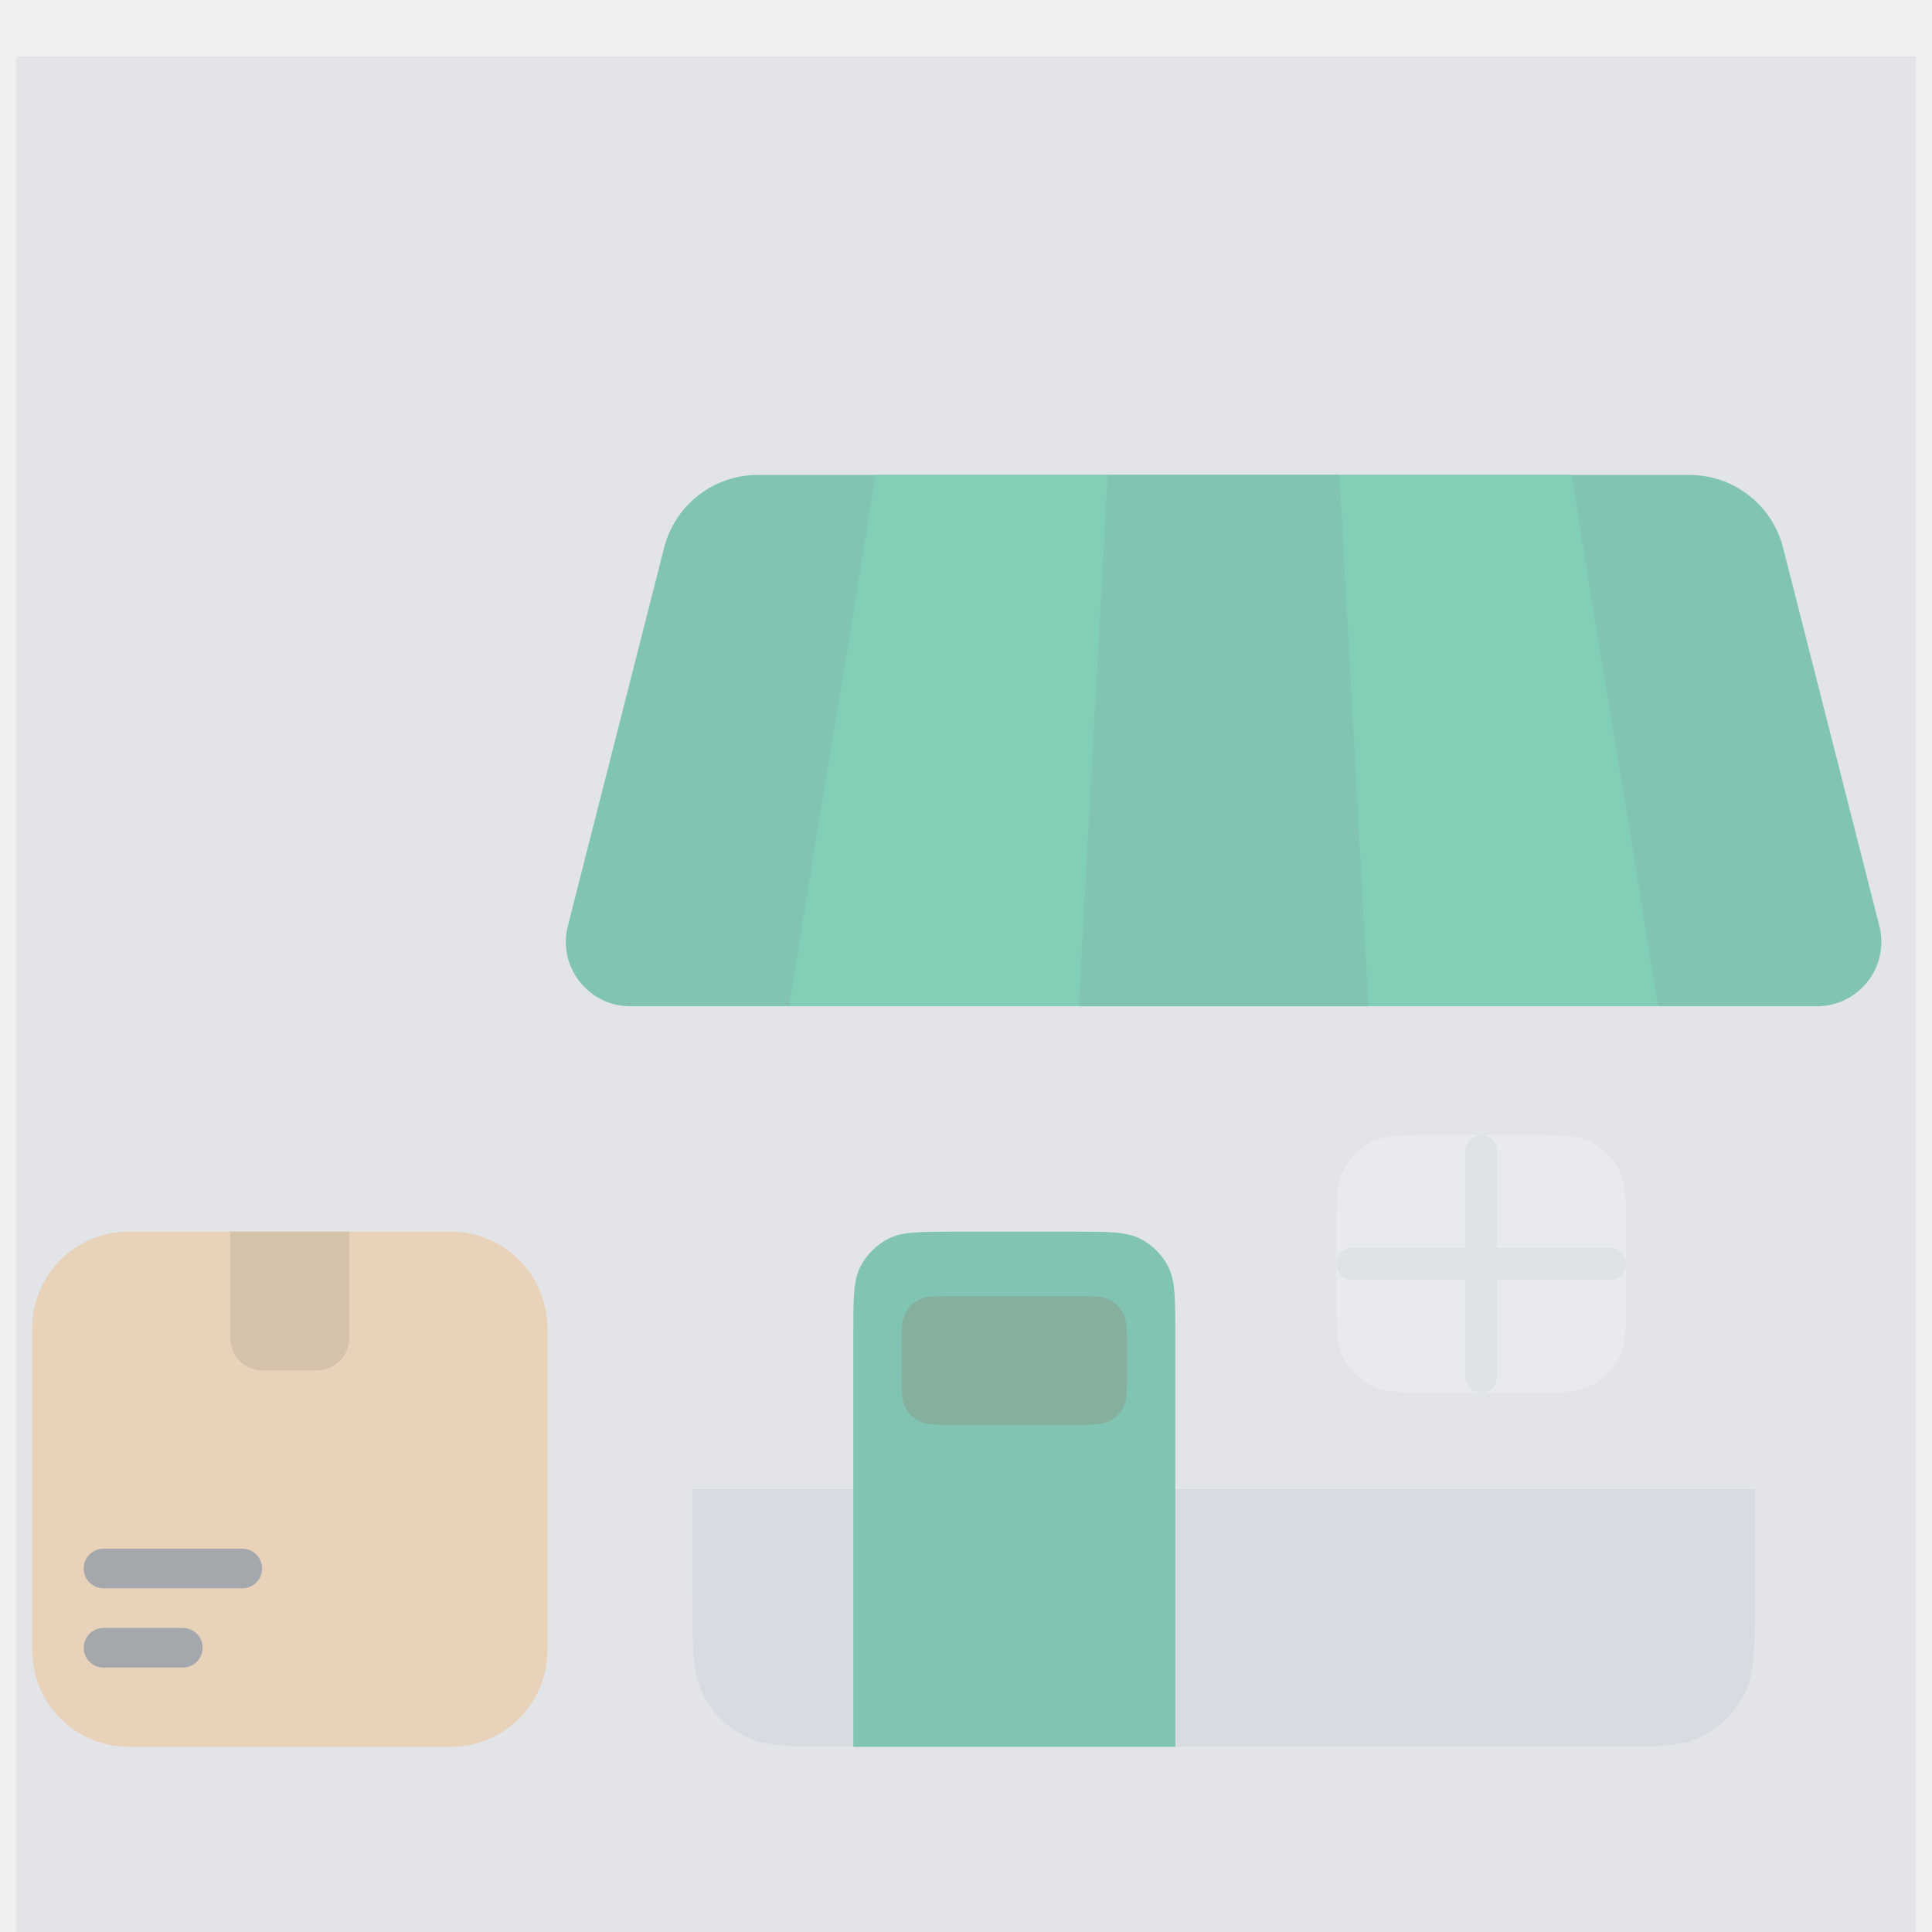
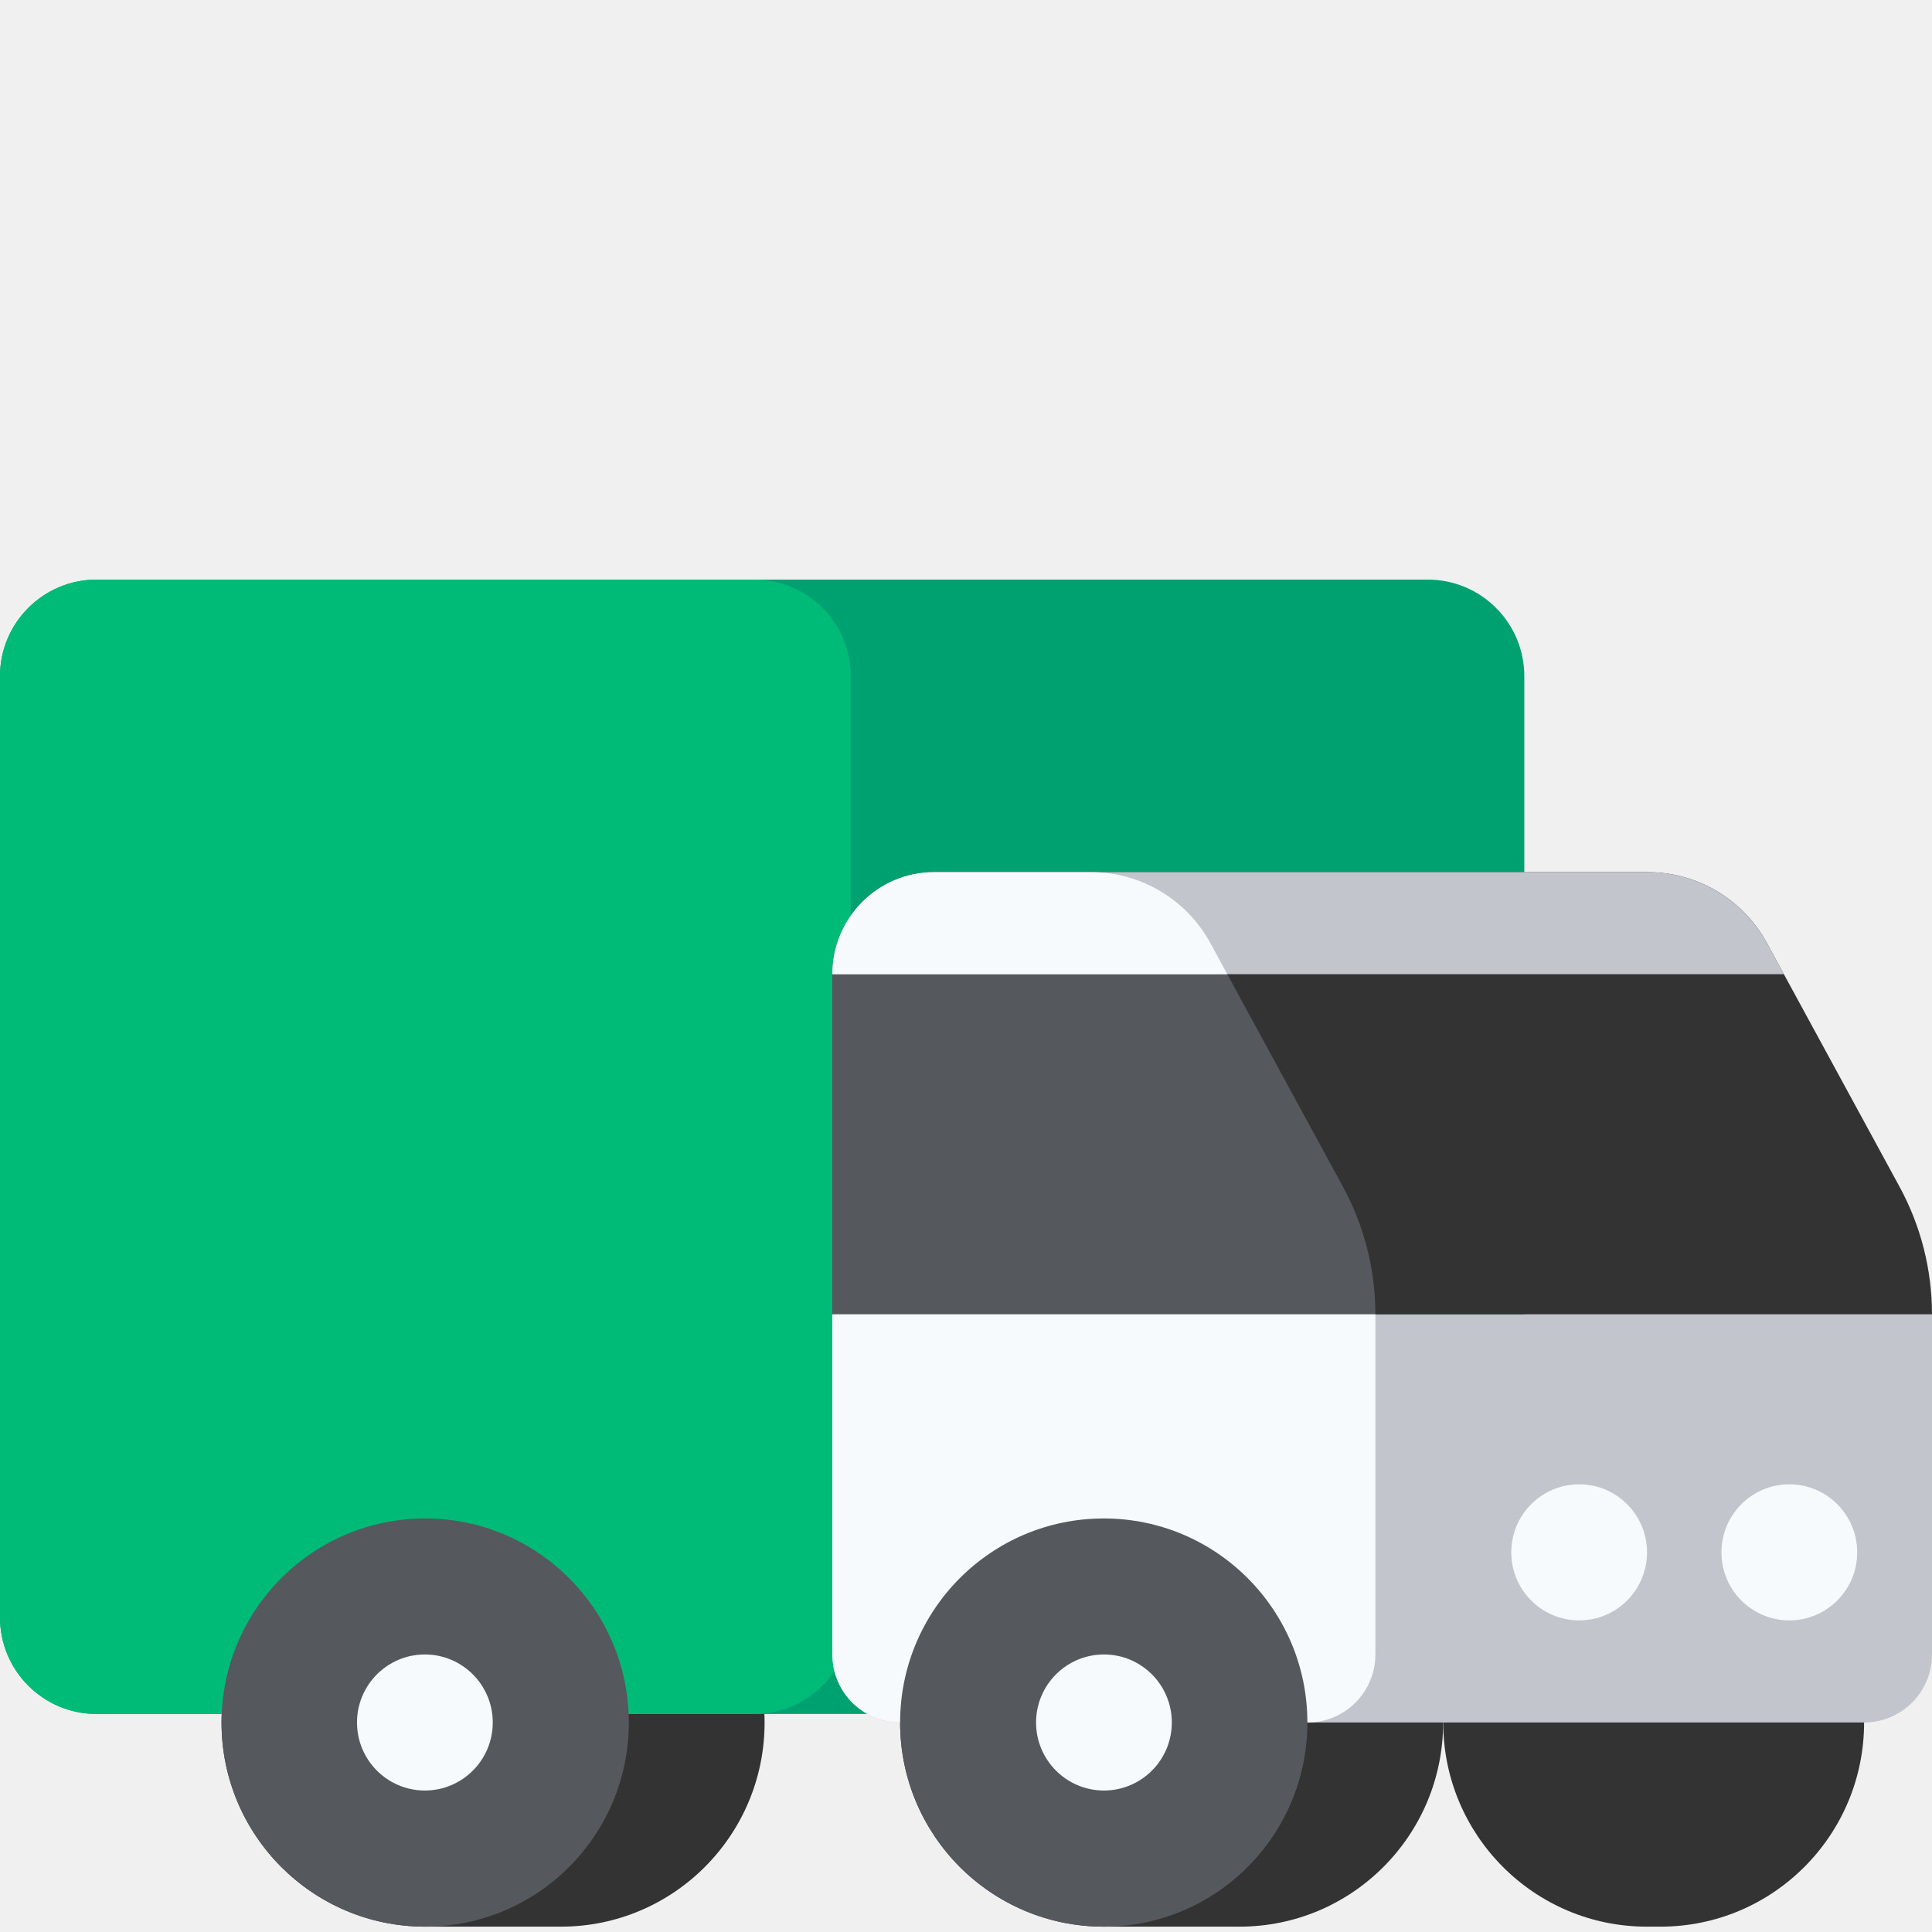
<svg xmlns="http://www.w3.org/2000/svg" width="60" height="60" viewBox="0 0 60 60" fill="none">
-   <path d="M21.5 33.25C21.5 30.45 21.5 29.05 22.045 27.98C22.524 27.039 23.289 26.274 24.23 25.795C25.3 25.25 26.7 25.25 29.5 25.25H46.5C49.3 25.25 50.7 25.25 51.77 25.795C52.711 26.274 53.476 27.039 53.955 27.98C54.5 29.05 54.5 30.45 54.5 33.25V45.75C54.5 48.55 54.5 49.95 53.955 51.02C53.476 51.961 52.711 52.726 51.77 53.205C50.7 53.75 49.3 53.75 46.5 53.75H29.5C26.7 53.75 25.3 53.75 24.23 53.205C23.289 52.726 22.524 51.961 22.045 51.02C21.5 49.95 21.5 48.55 21.5 45.75V33.25Z" fill="#F1F1F1" />
-   <path d="M21.5 46.25H54.5V49.45C54.5 51.13 54.5 51.97 54.173 52.612C53.885 53.176 53.426 53.635 52.862 53.923C52.22 54.25 51.38 54.25 49.7 54.25H26.3C24.62 54.25 23.78 54.25 23.138 53.923C22.573 53.635 22.115 53.176 21.827 52.612C21.5 51.97 21.5 51.13 21.5 49.45V46.25Z" fill="#D6D9E1" />
-   <path d="M36.5 41.45C36.5 40.33 36.5 39.77 36.282 39.342C36.09 38.966 35.784 38.66 35.408 38.468C34.98 38.25 34.42 38.25 33.3 38.25H29.7C28.58 38.25 28.02 38.25 27.592 38.468C27.216 38.66 26.91 38.966 26.718 39.342C26.5 39.77 26.5 40.33 26.5 41.45V54.25H36.5V41.45Z" fill="#00A171" />
-   <path d="M50.5 38.45C50.5 37.33 50.5 36.77 50.282 36.342C50.09 35.966 49.784 35.66 49.408 35.468C48.98 35.25 48.42 35.25 47.3 35.25H44.7C43.58 35.25 43.02 35.25 42.592 35.468C42.216 35.66 41.91 35.966 41.718 36.342C41.5 36.77 41.5 37.33 41.5 38.45V40.05C41.5 41.17 41.5 41.73 41.718 42.158C41.91 42.534 42.216 42.84 42.592 43.032C43.02 43.25 43.58 43.25 44.7 43.25H47.3C48.42 43.25 48.98 43.25 49.408 43.032C49.784 42.84 50.09 42.534 50.282 42.158C50.5 41.73 50.5 41.17 50.5 40.05V38.45Z" fill="white" />
-   <path d="M50.5 39.25C50.5 38.974 50.276 38.75 50 38.75H42C41.724 38.75 41.5 38.974 41.5 39.25C41.5 39.526 41.724 39.75 42 39.75H50C50.276 39.75 50.5 39.526 50.5 39.25Z" fill="#E8EBF0" />
-   <path d="M46.5 35.75C46.5 35.474 46.276 35.25 46 35.25C45.724 35.25 45.5 35.474 45.5 35.75V42.75C45.5 43.026 45.724 43.25 46 43.25C46.276 43.25 46.5 43.026 46.5 42.75V35.75Z" fill="#E8EBF0" />
-   <path d="M35 41.85C35 41.29 35 41.01 34.891 40.796C34.795 40.608 34.642 40.455 34.454 40.359C34.24 40.25 33.96 40.25 33.4 40.25H29.6C29.04 40.25 28.76 40.25 28.546 40.359C28.358 40.455 28.205 40.608 28.109 40.796C28 41.01 28 41.29 28 41.85V42.65C28 43.21 28 43.49 28.109 43.704C28.205 43.892 28.358 44.045 28.546 44.141C28.76 44.25 29.04 44.25 29.6 44.25H33.4C33.96 44.25 34.24 44.25 34.454 44.141C34.642 44.045 34.795 43.892 34.891 43.704C35 43.49 35 43.21 35 42.65V41.85Z" fill="#086D3A" />
-   <path d="M20.625 17.01C20.963 15.681 22.16 14.75 23.532 14.75H52.468C53.84 14.75 55.037 15.681 55.375 17.01L58.365 28.757C58.687 30.021 57.732 31.25 56.427 31.25H19.573C18.268 31.25 17.313 30.021 17.635 28.757L20.625 17.01Z" fill="#00A171" />
-   <path d="M27.2 14.75H48.8L51.5 31.25H24.5L27.2 14.75Z" fill="#00BB78" />
-   <path d="M34.4 14.75H41.6L42.5 31.25H33.5L34.4 14.75Z" fill="#00A171" />
-   <rect x="1" y="38.25" width="16" height="16" rx="3" fill="#FFC47D" />
-   <path d="M7.154 38.25H10.847V41.558C10.847 42.11 10.399 42.558 9.847 42.558H8.154C7.602 42.558 7.154 42.11 7.154 41.558V38.25Z" fill="#CF9A5A" />
-   <rect x="2.6" y="48.096" width="5.538" height="1.231" rx="0.615" fill="#55595E" />
-   <rect x="2.6" y="50.557" width="3.692" height="1.231" rx="0.615" fill="#55595E" />
-   <rect opacity="0.6" x="0.5" y="1.75" width="59" height="59" fill="#D9DCE1" />
+   <path d="M17.421 47.157H13.204C9.712 47.157 6.88 49.995 6.88 53.495C6.88 56.996 9.712 59.834 13.204 59.834H17.421C20.913 59.834 23.745 56.996 23.745 53.495C23.745 49.995 20.913 47.157 17.421 47.157Z" fill="#333333" />
+   <rect y="18" width="47.339" height="35.229" rx="3" fill="#00A171" />
+   <rect y="18" width="26.422" height="35.229" rx="3" fill="#00BB78" />
+   <path d="M51.567 47.157H51.145C47.652 47.157 44.821 49.995 44.821 53.495C44.821 56.996 47.652 59.834 51.145 59.834H51.567C55.059 59.834 57.891 56.996 57.891 53.495C57.891 49.995 55.059 47.157 51.567 47.157Z" fill="#333333" />
+   <path d="M38.494 47.157H34.278C30.785 47.157 27.954 49.995 27.954 53.495C27.954 56.996 30.785 59.834 34.278 59.834H38.494C41.987 59.834 44.818 56.996 44.818 53.495C44.818 49.995 41.987 47.157 38.494 47.157Z" fill="#333333" />
+   <path d="M57.892 53.493H27.958C26.793 53.493 25.85 52.547 25.85 51.38V40.816H60V51.38C60 52.547 59.056 53.493 57.892 53.493Z" fill="#C2C6CC" />
+   <path d="M51.173 27.085H29.012C27.265 27.085 25.85 28.504 25.85 30.255V40.818H60C60 39.432 59.653 38.068 58.99 36.851L54.874 29.288C54.135 27.93 52.716 27.085 51.173 27.085Z" fill="#333333" />
+   <path d="M33.887 27.085H29.012C27.265 27.085 25.85 28.504 25.85 30.255V40.818H42.714C42.714 39.432 42.367 38.068 41.704 36.851L37.588 29.288C36.849 27.93 35.43 27.085 33.887 27.085Z" fill="#55595E" />
+   <path d="M40.606 53.493H27.958C26.793 53.493 25.85 52.547 25.85 51.38V40.816H42.714V51.38C42.714 52.547 41.77 53.493 40.606 53.493Z" fill="#F7FAFC" />
+   <path d="M49.042 50.323C50.206 50.323 51.15 49.377 51.15 48.21C51.15 47.043 50.206 46.097 49.042 46.097C47.878 46.097 46.934 47.043 46.934 48.21C46.934 49.377 47.878 50.323 49.042 50.323Z" fill="#F7FAFC" />
+   <path d="M55.569 50.323C56.733 50.323 57.677 49.377 57.677 48.21C57.677 47.043 56.733 46.097 55.569 46.097C54.405 46.097 53.461 47.043 53.461 48.21C53.461 49.377 54.405 50.323 55.569 50.323Z" fill="#F7FAFC" />
+   <path d="M34.278 59.834C37.771 59.834 40.602 56.996 40.602 53.495C40.602 49.995 37.771 47.157 34.278 47.157C30.785 47.157 27.954 49.995 27.954 53.495C27.954 56.996 30.785 59.834 34.278 59.834Z" fill="#55595E" />
+   <path d="M34.284 55.606C35.448 55.606 36.392 54.66 36.392 53.494C36.392 52.327 35.448 51.381 34.284 51.381C33.12 51.381 32.176 52.327 32.176 53.494C32.176 54.66 33.12 55.606 34.284 55.606Z" fill="#F7FAFC" />
+   <path d="M13.204 59.834C16.697 59.834 19.529 56.996 19.529 53.495C19.529 49.995 16.697 47.157 13.204 47.157C9.712 47.157 6.88 49.995 6.88 53.495C6.88 56.996 9.712 59.834 13.204 59.834Z" fill="#55595E" />
+   <path d="M13.195 55.606C14.359 55.606 15.303 54.66 15.303 53.494C15.303 52.327 14.359 51.381 13.195 51.381C12.031 51.381 11.087 52.327 11.087 53.494C11.087 54.66 12.031 55.606 13.195 55.606Z" fill="#F7FAFC" />
+   <path d="M55.401 30.255L54.874 29.288C54.135 27.93 52.716 27.085 51.173 27.085H29.012C27.265 27.085 25.85 28.504 25.85 30.255H55.401Z" fill="#C2C6CC" />
+   <path d="M25.85 30.255H38.115L37.588 29.288C36.849 27.93 35.43 27.085 33.887 27.085H29.012C27.265 27.085 25.85 28.504 25.85 30.255Z" fill="#F7FAFC" />
</svg>
